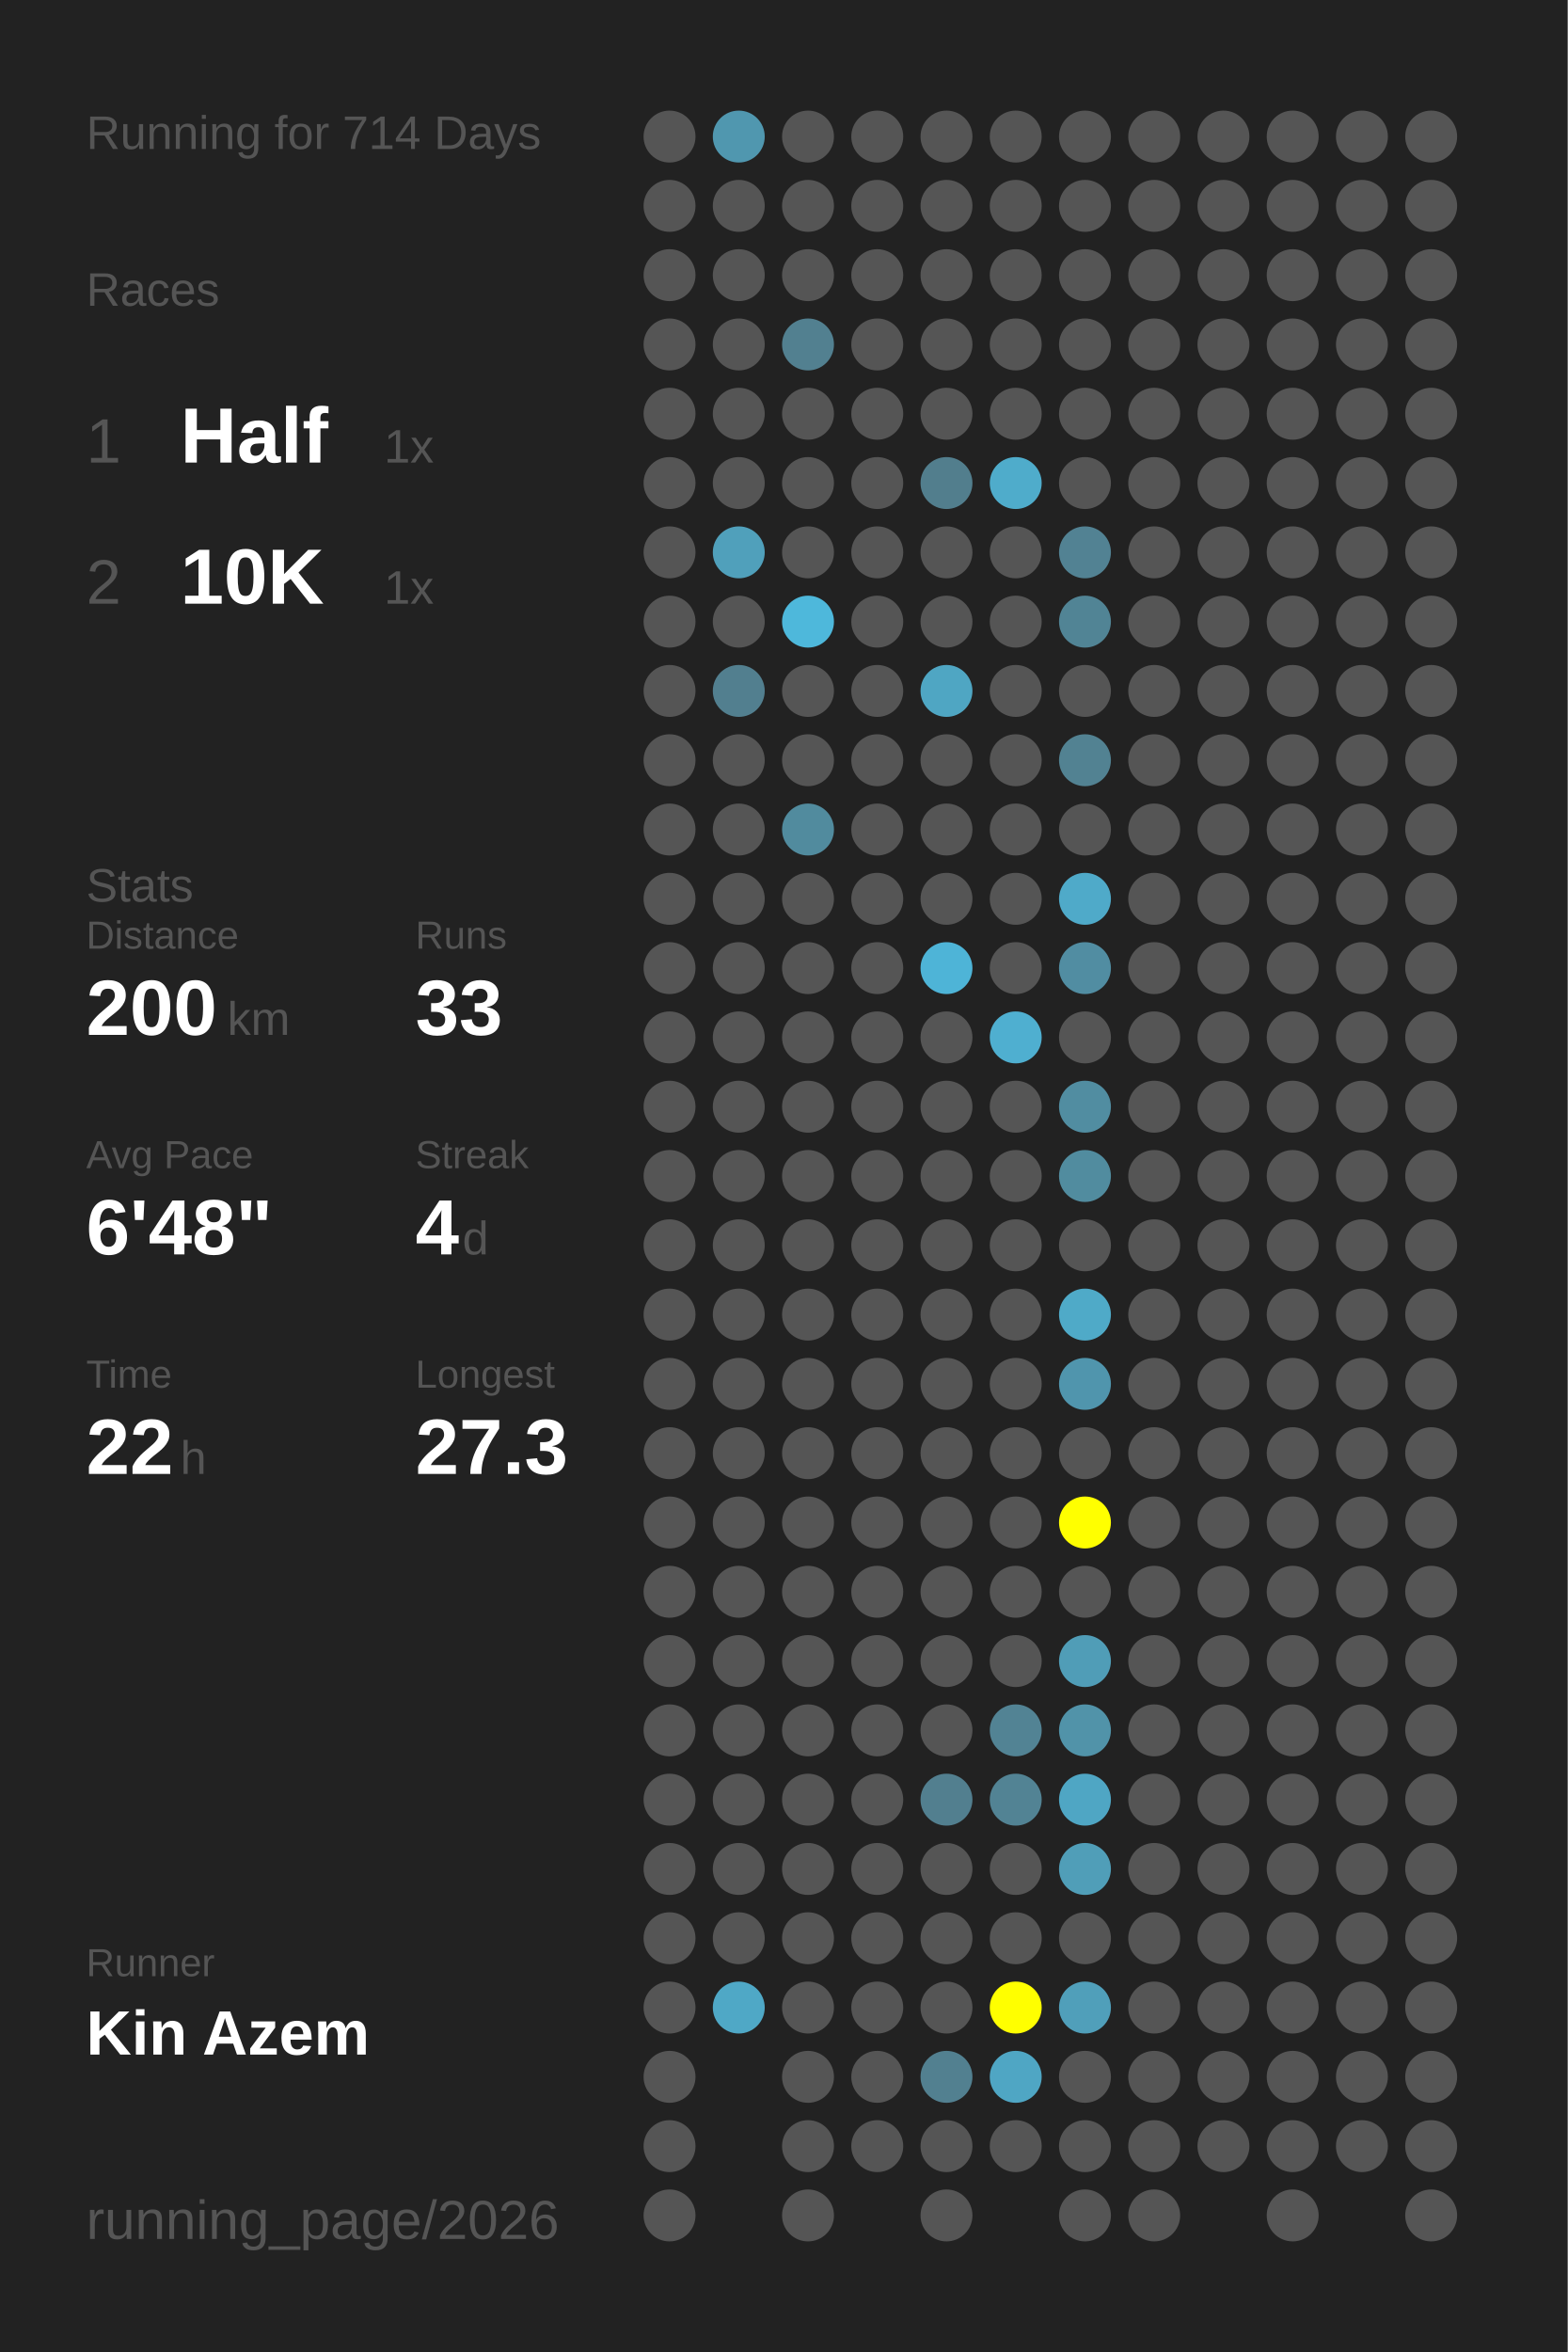
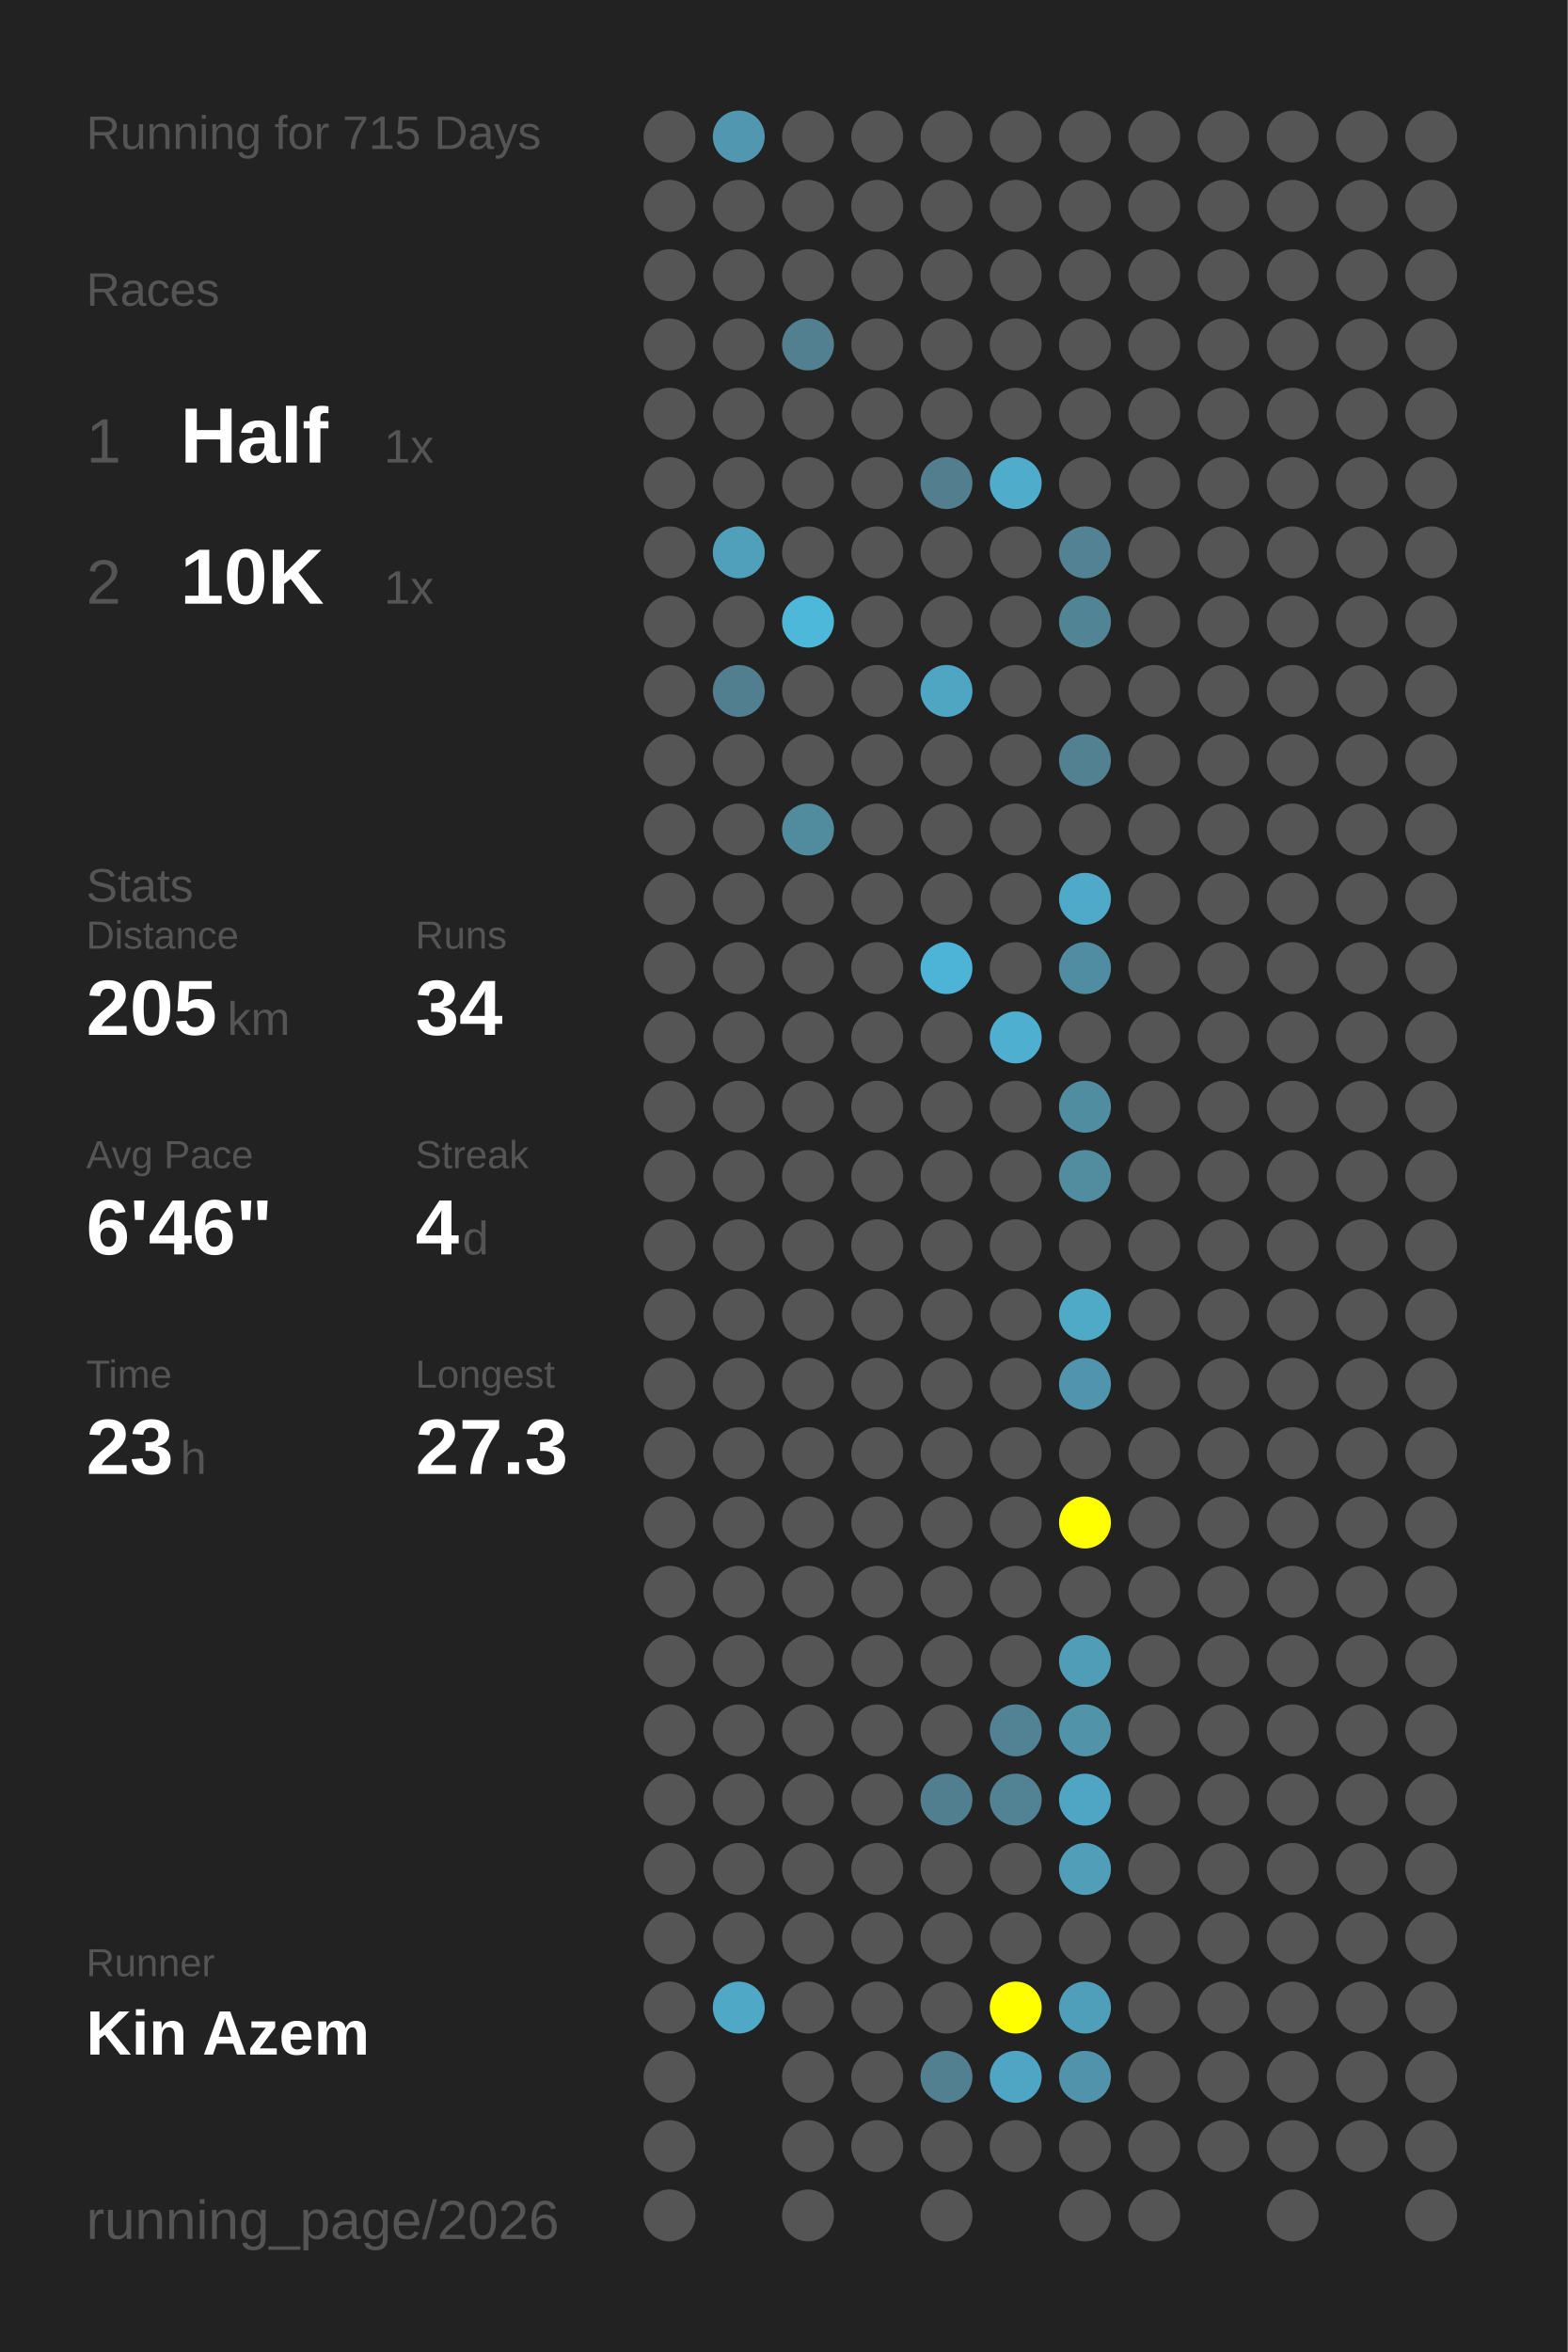
<svg xmlns="http://www.w3.org/2000/svg" baseProfile="full" height="300mm" version="1.1" viewBox="0,0,200,300" width="200mm">
  <defs />
  <rect fill="#222222" height="300" width="200" x="0" y="0" />
-   <text fill="#555555" style="font-size:6px; font-family:Arial;" x="11" y="19">Running for 714 Days</text>
+   <text fill="#555555" style="font-size:6px; font-family:Arial;" x="11" y="19">Running for 715 Days</text>
  <text fill="#555555" style="font-size:6px; font-family:Arial;" x="11" y="39">Races</text>
  <text fill="#555555" style="font-size:8px; font-family:Arial;" x="11" y="59">1</text>
  <text fill="#FFFFFF" style="font-size:10px; font-family:Arial; font-weight:bold;" x="23" y="59">Half</text>
  <text fill="#555555" style="font-size:6px; font-family:Arial;" x="49" y="59">1x</text>
  <text fill="#555555" style="font-size:8px; font-family:Arial;" x="11" y="77">2</text>
  <text fill="#FFFFFF" style="font-size:10px; font-family:Arial; font-weight:bold;" x="23" y="77">10K</text>
  <text fill="#555555" style="font-size:6px; font-family:Arial;" x="49" y="77">1x</text>
  <text fill="#555555" style="font-size:6px; font-family:Arial;" x="11" y="115">Stats</text>
  <text fill="#555555" style="font-size:5px; font-family:Arial;" x="11" y="121">Distance</text>
-   <text fill="#FFFFFF" style="font-size:10px; font-family:Arial; font-weight:bold;" x="11" y="132">200</text>
+   <text fill="#FFFFFF" style="font-size:10px; font-family:Arial; font-weight:bold;" x="11" y="132">205</text>
  <text fill="#555555" style="font-size:6px; font-family:Arial;" x="29" y="132">km</text>
  <text fill="#555555" style="font-size:5px; font-family:Arial;" x="53" y="121">Runs</text>
-   <text fill="#FFFFFF" style="font-size:10px; font-family:Arial; font-weight:bold;" x="53" y="132">33</text>
+   <text fill="#FFFFFF" style="font-size:10px; font-family:Arial; font-weight:bold;" x="53" y="132">34</text>
  <text fill="#555555" style="font-size:5px; font-family:Arial;" x="11" y="149">Avg Pace</text>
-   <text fill="#FFFFFF" style="font-size:10px; font-family:Arial; font-weight:bold;" x="11" y="160">6'48"</text>
+   <text fill="#FFFFFF" style="font-size:10px; font-family:Arial; font-weight:bold;" x="11" y="160">6'46"</text>
  <text fill="#555555" style="font-size:5px; font-family:Arial;" x="53" y="149">Streak</text>
  <text fill="#FFFFFF" style="font-size:10px; font-family:Arial; font-weight:bold;" x="53" y="160">4</text>
  <text fill="#555555" style="font-size:6px; font-family:Arial;" x="59" y="160">d</text>
  <text fill="#555555" style="font-size:5px; font-family:Arial;" x="11" y="177">Time</text>
-   <text fill="#FFFFFF" style="font-size:10px; font-family:Arial; font-weight:bold;" x="11" y="188">22</text>
+   <text fill="#FFFFFF" style="font-size:10px; font-family:Arial; font-weight:bold;" x="11" y="188">23</text>
  <text fill="#555555" style="font-size:6px; font-family:Arial;" x="23" y="188">h</text>
  <text fill="#555555" style="font-size:5px; font-family:Arial;" x="53" y="177">Longest</text>
  <text fill="#FFFFFF" style="font-size:10px; font-family:Arial; font-weight:bold;" x="53" y="188">27.3</text>
  <text fill="#555555" style="font-size:5px; font-family:Arial;" x="11" y="252.065">Runner</text>
  <text fill="#FFFFFF" style="font-size:8px; font-family:Arial; font-weight:bold;" x="11" y="262.065">Kin Azem</text>
  <text fill="#555555" style="font-size:7px; font-family:Arial;" x="11" y="285.581">running_page/2026</text>
  <circle cx="85.417" cy="17.419" fill="#555555" r="3.312" />
  <circle cx="85.417" cy="26.258" fill="#555555" r="3.312" />
  <circle cx="85.417" cy="35.097" fill="#555555" r="3.312" />
  <circle cx="85.417" cy="43.935" fill="#555555" r="3.312" />
  <circle cx="85.417" cy="52.774" fill="#555555" r="3.312" />
  <circle cx="85.417" cy="61.613" fill="#555555" r="3.312" />
  <circle cx="85.417" cy="70.452" fill="#555555" r="3.312" />
  <circle cx="85.417" cy="79.29" fill="#555555" r="3.312" />
  <circle cx="85.417" cy="88.129" fill="#555555" r="3.312" />
  <circle cx="85.417" cy="96.968" fill="#555555" r="3.312" />
  <circle cx="85.417" cy="105.806" fill="#555555" r="3.312" />
  <circle cx="85.417" cy="114.645" fill="#555555" r="3.312" />
  <circle cx="85.417" cy="123.484" fill="#555555" r="3.312" />
  <circle cx="85.417" cy="132.323" fill="#555555" r="3.312" />
  <circle cx="85.417" cy="141.161" fill="#555555" r="3.312" />
  <circle cx="85.417" cy="150" fill="#555555" r="3.312" />
  <circle cx="85.417" cy="158.839" fill="#555555" r="3.312" />
  <circle cx="85.417" cy="167.677" fill="#555555" r="3.312" />
  <circle cx="85.417" cy="176.516" fill="#555555" r="3.312" />
  <circle cx="85.417" cy="185.355" fill="#555555" r="3.312" />
  <circle cx="85.417" cy="194.194" fill="#555555" r="3.312" />
  <circle cx="85.417" cy="203.032" fill="#555555" r="3.312" />
  <circle cx="85.417" cy="211.871" fill="#555555" r="3.312" />
  <circle cx="85.417" cy="220.71" fill="#555555" r="3.312" />
  <circle cx="85.417" cy="229.548" fill="#555555" r="3.312" />
  <circle cx="85.417" cy="238.387" fill="#555555" r="3.312" />
  <circle cx="85.417" cy="247.226" fill="#555555" r="3.312" />
  <circle cx="85.417" cy="256.065" fill="#555555" r="3.312" />
  <circle cx="85.417" cy="264.903" fill="#555555" r="3.312" />
  <circle cx="85.417" cy="273.742" fill="#555555" r="3.312" />
  <circle cx="85.417" cy="282.581" fill="#555555" r="3.312" />
  <circle cx="94.25" cy="17.419" fill="#5097af" r="3.312" />
  <circle cx="94.25" cy="26.258" fill="#555555" r="3.312" />
  <circle cx="94.25" cy="35.097" fill="#555555" r="3.312" />
  <circle cx="94.25" cy="43.935" fill="#555555" r="3.312" />
  <circle cx="94.25" cy="52.774" fill="#555555" r="3.312" />
  <circle cx="94.25" cy="61.613" fill="#555555" r="3.312" />
  <circle cx="94.25" cy="70.452" fill="#50a0bb" r="3.312" />
  <circle cx="94.25" cy="79.29" fill="#555555" r="3.312" />
  <circle cx="94.25" cy="88.129" fill="#527f8f" r="3.312" />
  <circle cx="94.25" cy="96.968" fill="#555555" r="3.312" />
  <circle cx="94.25" cy="105.806" fill="#555555" r="3.312" />
  <circle cx="94.25" cy="114.645" fill="#555555" r="3.312" />
  <circle cx="94.25" cy="123.484" fill="#555555" r="3.312" />
  <circle cx="94.25" cy="132.323" fill="#555555" r="3.312" />
  <circle cx="94.25" cy="141.161" fill="#555555" r="3.312" />
  <circle cx="94.25" cy="150" fill="#555555" r="3.312" />
  <circle cx="94.25" cy="158.839" fill="#555555" r="3.312" />
  <circle cx="94.25" cy="167.677" fill="#555555" r="3.312" />
  <circle cx="94.25" cy="176.516" fill="#555555" r="3.312" />
  <circle cx="94.25" cy="185.355" fill="#555555" r="3.312" />
  <circle cx="94.25" cy="194.194" fill="#555555" r="3.312" />
  <circle cx="94.25" cy="203.032" fill="#555555" r="3.312" />
  <circle cx="94.25" cy="211.871" fill="#555555" r="3.312" />
  <circle cx="94.25" cy="220.71" fill="#555555" r="3.312" />
  <circle cx="94.25" cy="229.548" fill="#555555" r="3.312" />
  <circle cx="94.25" cy="238.387" fill="#555555" r="3.312" />
  <circle cx="94.25" cy="247.226" fill="#555555" r="3.312" />
  <circle cx="94.25" cy="256.065" fill="#4fa8c6" r="3.312" />
  <circle cx="103.083" cy="17.419" fill="#555555" r="3.312" />
  <circle cx="103.083" cy="26.258" fill="#555555" r="3.312" />
  <circle cx="103.083" cy="35.097" fill="#555555" r="3.312" />
  <circle cx="103.083" cy="43.935" fill="#528090" r="3.312" />
  <circle cx="103.083" cy="52.774" fill="#555555" r="3.312" />
  <circle cx="103.083" cy="61.613" fill="#555555" r="3.312" />
  <circle cx="103.083" cy="70.452" fill="#555555" r="3.312" />
  <circle cx="103.083" cy="79.29" fill="#4eb8db" r="3.312" />
  <circle cx="103.083" cy="88.129" fill="#555555" r="3.312" />
  <circle cx="103.083" cy="96.968" fill="#555555" r="3.312" />
  <circle cx="103.083" cy="105.806" fill="#518b9e" r="3.312" />
  <circle cx="103.083" cy="114.645" fill="#555555" r="3.312" />
  <circle cx="103.083" cy="123.484" fill="#555555" r="3.312" />
  <circle cx="103.083" cy="132.323" fill="#555555" r="3.312" />
  <circle cx="103.083" cy="141.161" fill="#555555" r="3.312" />
  <circle cx="103.083" cy="150" fill="#555555" r="3.312" />
  <circle cx="103.083" cy="158.839" fill="#555555" r="3.312" />
  <circle cx="103.083" cy="167.677" fill="#555555" r="3.312" />
  <circle cx="103.083" cy="176.516" fill="#555555" r="3.312" />
  <circle cx="103.083" cy="185.355" fill="#555555" r="3.312" />
  <circle cx="103.083" cy="194.194" fill="#555555" r="3.312" />
  <circle cx="103.083" cy="203.032" fill="#555555" r="3.312" />
  <circle cx="103.083" cy="211.871" fill="#555555" r="3.312" />
  <circle cx="103.083" cy="220.71" fill="#555555" r="3.312" />
  <circle cx="103.083" cy="229.548" fill="#555555" r="3.312" />
  <circle cx="103.083" cy="238.387" fill="#555555" r="3.312" />
  <circle cx="103.083" cy="247.226" fill="#555555" r="3.312" />
  <circle cx="103.083" cy="256.065" fill="#555555" r="3.312" />
  <circle cx="103.083" cy="264.903" fill="#555555" r="3.312" />
  <circle cx="103.083" cy="273.742" fill="#555555" r="3.312" />
  <circle cx="103.083" cy="282.581" fill="#555555" r="3.312" />
  <circle cx="111.917" cy="17.419" fill="#555555" r="3.312" />
  <circle cx="111.917" cy="26.258" fill="#555555" r="3.312" />
  <circle cx="111.917" cy="35.097" fill="#555555" r="3.312" />
  <circle cx="111.917" cy="43.935" fill="#555555" r="3.312" />
  <circle cx="111.917" cy="52.774" fill="#555555" r="3.312" />
  <circle cx="111.917" cy="61.613" fill="#555555" r="3.312" />
  <circle cx="111.917" cy="70.452" fill="#555555" r="3.312" />
  <circle cx="111.917" cy="79.29" fill="#555555" r="3.312" />
  <circle cx="111.917" cy="88.129" fill="#555555" r="3.312" />
  <circle cx="111.917" cy="96.968" fill="#555555" r="3.312" />
  <circle cx="111.917" cy="105.806" fill="#555555" r="3.312" />
  <circle cx="111.917" cy="114.645" fill="#555555" r="3.312" />
  <circle cx="111.917" cy="123.484" fill="#555555" r="3.312" />
  <circle cx="111.917" cy="132.323" fill="#555555" r="3.312" />
  <circle cx="111.917" cy="141.161" fill="#555555" r="3.312" />
  <circle cx="111.917" cy="150" fill="#555555" r="3.312" />
  <circle cx="111.917" cy="158.839" fill="#555555" r="3.312" />
  <circle cx="111.917" cy="167.677" fill="#555555" r="3.312" />
  <circle cx="111.917" cy="176.516" fill="#555555" r="3.312" />
  <circle cx="111.917" cy="185.355" fill="#555555" r="3.312" />
  <circle cx="111.917" cy="194.194" fill="#555555" r="3.312" />
  <circle cx="111.917" cy="203.032" fill="#555555" r="3.312" />
  <circle cx="111.917" cy="211.871" fill="#555555" r="3.312" />
  <circle cx="111.917" cy="220.71" fill="#555555" r="3.312" />
  <circle cx="111.917" cy="229.548" fill="#555555" r="3.312" />
  <circle cx="111.917" cy="238.387" fill="#555555" r="3.312" />
  <circle cx="111.917" cy="247.226" fill="#555555" r="3.312" />
  <circle cx="111.917" cy="256.065" fill="#555555" r="3.312" />
  <circle cx="111.917" cy="264.903" fill="#555555" r="3.312" />
  <circle cx="111.917" cy="273.742" fill="#555555" r="3.312" />
  <circle cx="120.75" cy="17.419" fill="#555555" r="3.312" />
  <circle cx="120.75" cy="26.258" fill="#555555" r="3.312" />
  <circle cx="120.75" cy="35.097" fill="#555555" r="3.312" />
  <circle cx="120.75" cy="43.935" fill="#555555" r="3.312" />
  <circle cx="120.75" cy="52.774" fill="#555555" r="3.312" />
  <circle cx="120.75" cy="61.613" fill="#527e8d" r="3.312" />
  <circle cx="120.75" cy="70.452" fill="#555555" r="3.312" />
  <circle cx="120.75" cy="79.29" fill="#555555" r="3.312" />
  <circle cx="120.75" cy="88.129" fill="#4fa6c3" r="3.312" />
  <circle cx="120.75" cy="96.968" fill="#555555" r="3.312" />
  <circle cx="120.75" cy="105.806" fill="#555555" r="3.312" />
  <circle cx="120.75" cy="114.645" fill="#555555" r="3.312" />
  <circle cx="120.75" cy="123.484" fill="#4eb4d7" r="3.312" />
  <circle cx="120.75" cy="132.323" fill="#555555" r="3.312" />
  <circle cx="120.75" cy="141.161" fill="#555555" r="3.312" />
  <circle cx="120.75" cy="150" fill="#555555" r="3.312" />
  <circle cx="120.75" cy="158.839" fill="#555555" r="3.312" />
  <circle cx="120.75" cy="167.677" fill="#555555" r="3.312" />
  <circle cx="120.75" cy="176.516" fill="#555555" r="3.312" />
  <circle cx="120.75" cy="185.355" fill="#555555" r="3.312" />
  <circle cx="120.75" cy="194.194" fill="#555555" r="3.312" />
  <circle cx="120.75" cy="203.032" fill="#555555" r="3.312" />
  <circle cx="120.75" cy="211.871" fill="#555555" r="3.312" />
  <circle cx="120.75" cy="220.71" fill="#555555" r="3.312" />
  <circle cx="120.75" cy="229.548" fill="#527f8f" r="3.312" />
  <circle cx="120.75" cy="238.387" fill="#555555" r="3.312" />
  <circle cx="120.75" cy="247.226" fill="#555555" r="3.312" />
  <circle cx="120.75" cy="256.065" fill="#555555" r="3.312" />
  <circle cx="120.75" cy="264.903" fill="#528090" r="3.312" />
  <circle cx="120.75" cy="273.742" fill="#555555" r="3.312" />
  <circle cx="120.75" cy="282.581" fill="#555555" r="3.312" />
  <circle cx="129.583" cy="17.419" fill="#555555" r="3.312" />
  <circle cx="129.583" cy="26.258" fill="#555555" r="3.312" />
  <circle cx="129.583" cy="35.097" fill="#555555" r="3.312" />
  <circle cx="129.583" cy="43.935" fill="#555555" r="3.312" />
  <circle cx="129.583" cy="52.774" fill="#555555" r="3.312" />
  <circle cx="129.583" cy="61.613" fill="#4faccb" r="3.312" />
  <circle cx="129.583" cy="70.452" fill="#555555" r="3.312" />
  <circle cx="129.583" cy="79.29" fill="#555555" r="3.312" />
  <circle cx="129.583" cy="88.129" fill="#555555" r="3.312" />
  <circle cx="129.583" cy="96.968" fill="#555555" r="3.312" />
  <circle cx="129.583" cy="105.806" fill="#555555" r="3.312" />
  <circle cx="129.583" cy="114.645" fill="#555555" r="3.312" />
  <circle cx="129.583" cy="123.484" fill="#555555" r="3.312" />
  <circle cx="129.583" cy="132.323" fill="#4fafd0" r="3.312" />
  <circle cx="129.583" cy="141.161" fill="#555555" r="3.312" />
  <circle cx="129.583" cy="150" fill="#555555" r="3.312" />
  <circle cx="129.583" cy="158.839" fill="#555555" r="3.312" />
  <circle cx="129.583" cy="167.677" fill="#555555" r="3.312" />
  <circle cx="129.583" cy="176.516" fill="#555555" r="3.312" />
  <circle cx="129.583" cy="185.355" fill="#555555" r="3.312" />
  <circle cx="129.583" cy="194.194" fill="#555555" r="3.312" />
  <circle cx="129.583" cy="203.032" fill="#555555" r="3.312" />
  <circle cx="129.583" cy="211.871" fill="#555555" r="3.312" />
  <circle cx="129.583" cy="220.71" fill="#528394" r="3.312" />
  <circle cx="129.583" cy="229.548" fill="#528394" r="3.312" />
  <circle cx="129.583" cy="238.387" fill="#555555" r="3.312" />
  <circle cx="129.583" cy="247.226" fill="#555555" r="3.312" />
  <circle cx="129.583" cy="256.065" fill="#FFFF00" r="3.312" />
  <circle cx="129.583" cy="264.903" fill="#4fa6c4" r="3.312" />
  <circle cx="129.583" cy="273.742" fill="#555555" r="3.312" />
  <circle cx="138.417" cy="17.419" fill="#555555" r="3.312" />
  <circle cx="138.417" cy="26.258" fill="#555555" r="3.312" />
  <circle cx="138.417" cy="35.097" fill="#555555" r="3.312" />
  <circle cx="138.417" cy="43.935" fill="#555555" r="3.312" />
  <circle cx="138.417" cy="52.774" fill="#555555" r="3.312" />
  <circle cx="138.417" cy="61.613" fill="#555555" r="3.312" />
  <circle cx="138.417" cy="70.452" fill="#528293" r="3.312" />
  <circle cx="138.417" cy="79.29" fill="#518495" r="3.312" />
  <circle cx="138.417" cy="88.129" fill="#555555" r="3.312" />
  <circle cx="138.417" cy="96.968" fill="#528292" r="3.312" />
  <circle cx="138.417" cy="105.806" fill="#555555" r="3.312" />
  <circle cx="138.417" cy="114.645" fill="#4faac9" r="3.312" />
  <circle cx="138.417" cy="123.484" fill="#518da2" r="3.312" />
  <circle cx="138.417" cy="132.323" fill="#555555" r="3.312" />
  <circle cx="138.417" cy="141.161" fill="#518da1" r="3.312" />
  <circle cx="138.417" cy="150" fill="#518c9f" r="3.312" />
  <circle cx="138.417" cy="158.839" fill="#555555" r="3.312" />
  <circle cx="138.417" cy="167.677" fill="#4faac8" r="3.312" />
  <circle cx="138.417" cy="176.516" fill="#5095ad" r="3.312" />
  <circle cx="138.417" cy="185.355" fill="#555555" r="3.312" />
  <circle cx="138.417" cy="194.194" fill="#FFFF00" r="3.312" />
  <circle cx="138.417" cy="203.032" fill="#555555" r="3.312" />
  <circle cx="138.417" cy="211.871" fill="#509db7" r="3.312" />
  <circle cx="138.417" cy="220.71" fill="#5193a9" r="3.312" />
  <circle cx="138.417" cy="229.548" fill="#4fa6c4" r="3.312" />
  <circle cx="138.417" cy="238.387" fill="#509eb8" r="3.312" />
  <circle cx="138.417" cy="247.226" fill="#555555" r="3.312" />
  <circle cx="138.417" cy="256.065" fill="#509fba" r="3.312" />
-   <circle cx="138.417" cy="264.903" fill="#555555" r="3.312" />
+   <circle cx="138.417" cy="264.903" fill="#5093aa" r="3.312" />
  <circle cx="138.417" cy="273.742" fill="#555555" r="3.312" />
  <circle cx="138.417" cy="282.581" fill="#555555" r="3.312" />
  <circle cx="147.25" cy="17.419" fill="#555555" r="3.312" />
  <circle cx="147.25" cy="26.258" fill="#555555" r="3.312" />
  <circle cx="147.25" cy="35.097" fill="#555555" r="3.312" />
  <circle cx="147.25" cy="43.935" fill="#555555" r="3.312" />
  <circle cx="147.25" cy="52.774" fill="#555555" r="3.312" />
  <circle cx="147.25" cy="61.613" fill="#555555" r="3.312" />
  <circle cx="147.25" cy="70.452" fill="#555555" r="3.312" />
  <circle cx="147.25" cy="79.29" fill="#555555" r="3.312" />
  <circle cx="147.25" cy="88.129" fill="#555555" r="3.312" />
  <circle cx="147.25" cy="96.968" fill="#555555" r="3.312" />
  <circle cx="147.25" cy="105.806" fill="#555555" r="3.312" />
  <circle cx="147.25" cy="114.645" fill="#555555" r="3.312" />
  <circle cx="147.25" cy="123.484" fill="#555555" r="3.312" />
  <circle cx="147.25" cy="132.323" fill="#555555" r="3.312" />
  <circle cx="147.25" cy="141.161" fill="#555555" r="3.312" />
  <circle cx="147.25" cy="150" fill="#555555" r="3.312" />
  <circle cx="147.25" cy="158.839" fill="#555555" r="3.312" />
  <circle cx="147.25" cy="167.677" fill="#555555" r="3.312" />
  <circle cx="147.25" cy="176.516" fill="#555555" r="3.312" />
  <circle cx="147.25" cy="185.355" fill="#555555" r="3.312" />
  <circle cx="147.25" cy="194.194" fill="#555555" r="3.312" />
  <circle cx="147.25" cy="203.032" fill="#555555" r="3.312" />
  <circle cx="147.25" cy="211.871" fill="#555555" r="3.312" />
  <circle cx="147.25" cy="220.71" fill="#555555" r="3.312" />
  <circle cx="147.25" cy="229.548" fill="#555555" r="3.312" />
  <circle cx="147.25" cy="238.387" fill="#555555" r="3.312" />
  <circle cx="147.25" cy="247.226" fill="#555555" r="3.312" />
  <circle cx="147.25" cy="256.065" fill="#555555" r="3.312" />
  <circle cx="147.25" cy="264.903" fill="#555555" r="3.312" />
  <circle cx="147.25" cy="273.742" fill="#555555" r="3.312" />
  <circle cx="147.25" cy="282.581" fill="#555555" r="3.312" />
  <circle cx="156.083" cy="17.419" fill="#555555" r="3.312" />
  <circle cx="156.083" cy="26.258" fill="#555555" r="3.312" />
  <circle cx="156.083" cy="35.097" fill="#555555" r="3.312" />
  <circle cx="156.083" cy="43.935" fill="#555555" r="3.312" />
  <circle cx="156.083" cy="52.774" fill="#555555" r="3.312" />
  <circle cx="156.083" cy="61.613" fill="#555555" r="3.312" />
  <circle cx="156.083" cy="70.452" fill="#555555" r="3.312" />
  <circle cx="156.083" cy="79.29" fill="#555555" r="3.312" />
  <circle cx="156.083" cy="88.129" fill="#555555" r="3.312" />
  <circle cx="156.083" cy="96.968" fill="#555555" r="3.312" />
  <circle cx="156.083" cy="105.806" fill="#555555" r="3.312" />
  <circle cx="156.083" cy="114.645" fill="#555555" r="3.312" />
  <circle cx="156.083" cy="123.484" fill="#555555" r="3.312" />
  <circle cx="156.083" cy="132.323" fill="#555555" r="3.312" />
  <circle cx="156.083" cy="141.161" fill="#555555" r="3.312" />
  <circle cx="156.083" cy="150" fill="#555555" r="3.312" />
  <circle cx="156.083" cy="158.839" fill="#555555" r="3.312" />
  <circle cx="156.083" cy="167.677" fill="#555555" r="3.312" />
  <circle cx="156.083" cy="176.516" fill="#555555" r="3.312" />
  <circle cx="156.083" cy="185.355" fill="#555555" r="3.312" />
  <circle cx="156.083" cy="194.194" fill="#555555" r="3.312" />
  <circle cx="156.083" cy="203.032" fill="#555555" r="3.312" />
  <circle cx="156.083" cy="211.871" fill="#555555" r="3.312" />
  <circle cx="156.083" cy="220.71" fill="#555555" r="3.312" />
  <circle cx="156.083" cy="229.548" fill="#555555" r="3.312" />
  <circle cx="156.083" cy="238.387" fill="#555555" r="3.312" />
  <circle cx="156.083" cy="247.226" fill="#555555" r="3.312" />
  <circle cx="156.083" cy="256.065" fill="#555555" r="3.312" />
  <circle cx="156.083" cy="264.903" fill="#555555" r="3.312" />
  <circle cx="156.083" cy="273.742" fill="#555555" r="3.312" />
  <circle cx="164.917" cy="17.419" fill="#555555" r="3.312" />
  <circle cx="164.917" cy="26.258" fill="#555555" r="3.312" />
  <circle cx="164.917" cy="35.097" fill="#555555" r="3.312" />
  <circle cx="164.917" cy="43.935" fill="#555555" r="3.312" />
  <circle cx="164.917" cy="52.774" fill="#555555" r="3.312" />
  <circle cx="164.917" cy="61.613" fill="#555555" r="3.312" />
  <circle cx="164.917" cy="70.452" fill="#555555" r="3.312" />
  <circle cx="164.917" cy="79.29" fill="#555555" r="3.312" />
  <circle cx="164.917" cy="88.129" fill="#555555" r="3.312" />
  <circle cx="164.917" cy="96.968" fill="#555555" r="3.312" />
  <circle cx="164.917" cy="105.806" fill="#555555" r="3.312" />
  <circle cx="164.917" cy="114.645" fill="#555555" r="3.312" />
  <circle cx="164.917" cy="123.484" fill="#555555" r="3.312" />
  <circle cx="164.917" cy="132.323" fill="#555555" r="3.312" />
  <circle cx="164.917" cy="141.161" fill="#555555" r="3.312" />
  <circle cx="164.917" cy="150" fill="#555555" r="3.312" />
  <circle cx="164.917" cy="158.839" fill="#555555" r="3.312" />
  <circle cx="164.917" cy="167.677" fill="#555555" r="3.312" />
  <circle cx="164.917" cy="176.516" fill="#555555" r="3.312" />
  <circle cx="164.917" cy="185.355" fill="#555555" r="3.312" />
  <circle cx="164.917" cy="194.194" fill="#555555" r="3.312" />
  <circle cx="164.917" cy="203.032" fill="#555555" r="3.312" />
  <circle cx="164.917" cy="211.871" fill="#555555" r="3.312" />
  <circle cx="164.917" cy="220.71" fill="#555555" r="3.312" />
  <circle cx="164.917" cy="229.548" fill="#555555" r="3.312" />
  <circle cx="164.917" cy="238.387" fill="#555555" r="3.312" />
  <circle cx="164.917" cy="247.226" fill="#555555" r="3.312" />
  <circle cx="164.917" cy="256.065" fill="#555555" r="3.312" />
  <circle cx="164.917" cy="264.903" fill="#555555" r="3.312" />
  <circle cx="164.917" cy="273.742" fill="#555555" r="3.312" />
  <circle cx="164.917" cy="282.581" fill="#555555" r="3.312" />
  <circle cx="173.75" cy="17.419" fill="#555555" r="3.312" />
  <circle cx="173.75" cy="26.258" fill="#555555" r="3.312" />
  <circle cx="173.75" cy="35.097" fill="#555555" r="3.312" />
  <circle cx="173.75" cy="43.935" fill="#555555" r="3.312" />
  <circle cx="173.75" cy="52.774" fill="#555555" r="3.312" />
  <circle cx="173.75" cy="61.613" fill="#555555" r="3.312" />
  <circle cx="173.75" cy="70.452" fill="#555555" r="3.312" />
  <circle cx="173.75" cy="79.29" fill="#555555" r="3.312" />
  <circle cx="173.75" cy="88.129" fill="#555555" r="3.312" />
  <circle cx="173.75" cy="96.968" fill="#555555" r="3.312" />
  <circle cx="173.75" cy="105.806" fill="#555555" r="3.312" />
  <circle cx="173.75" cy="114.645" fill="#555555" r="3.312" />
  <circle cx="173.75" cy="123.484" fill="#555555" r="3.312" />
  <circle cx="173.75" cy="132.323" fill="#555555" r="3.312" />
  <circle cx="173.75" cy="141.161" fill="#555555" r="3.312" />
  <circle cx="173.75" cy="150" fill="#555555" r="3.312" />
  <circle cx="173.75" cy="158.839" fill="#555555" r="3.312" />
  <circle cx="173.75" cy="167.677" fill="#555555" r="3.312" />
  <circle cx="173.75" cy="176.516" fill="#555555" r="3.312" />
  <circle cx="173.75" cy="185.355" fill="#555555" r="3.312" />
  <circle cx="173.75" cy="194.194" fill="#555555" r="3.312" />
  <circle cx="173.75" cy="203.032" fill="#555555" r="3.312" />
  <circle cx="173.75" cy="211.871" fill="#555555" r="3.312" />
  <circle cx="173.75" cy="220.71" fill="#555555" r="3.312" />
  <circle cx="173.75" cy="229.548" fill="#555555" r="3.312" />
  <circle cx="173.75" cy="238.387" fill="#555555" r="3.312" />
  <circle cx="173.75" cy="247.226" fill="#555555" r="3.312" />
  <circle cx="173.75" cy="256.065" fill="#555555" r="3.312" />
  <circle cx="173.75" cy="264.903" fill="#555555" r="3.312" />
  <circle cx="173.75" cy="273.742" fill="#555555" r="3.312" />
  <circle cx="182.583" cy="17.419" fill="#555555" r="3.312" />
  <circle cx="182.583" cy="26.258" fill="#555555" r="3.312" />
  <circle cx="182.583" cy="35.097" fill="#555555" r="3.312" />
  <circle cx="182.583" cy="43.935" fill="#555555" r="3.312" />
  <circle cx="182.583" cy="52.774" fill="#555555" r="3.312" />
  <circle cx="182.583" cy="61.613" fill="#555555" r="3.312" />
  <circle cx="182.583" cy="70.452" fill="#555555" r="3.312" />
  <circle cx="182.583" cy="79.29" fill="#555555" r="3.312" />
  <circle cx="182.583" cy="88.129" fill="#555555" r="3.312" />
  <circle cx="182.583" cy="96.968" fill="#555555" r="3.312" />
  <circle cx="182.583" cy="105.806" fill="#555555" r="3.312" />
  <circle cx="182.583" cy="114.645" fill="#555555" r="3.312" />
  <circle cx="182.583" cy="123.484" fill="#555555" r="3.312" />
  <circle cx="182.583" cy="132.323" fill="#555555" r="3.312" />
  <circle cx="182.583" cy="141.161" fill="#555555" r="3.312" />
  <circle cx="182.583" cy="150" fill="#555555" r="3.312" />
  <circle cx="182.583" cy="158.839" fill="#555555" r="3.312" />
  <circle cx="182.583" cy="167.677" fill="#555555" r="3.312" />
  <circle cx="182.583" cy="176.516" fill="#555555" r="3.312" />
  <circle cx="182.583" cy="185.355" fill="#555555" r="3.312" />
  <circle cx="182.583" cy="194.194" fill="#555555" r="3.312" />
  <circle cx="182.583" cy="203.032" fill="#555555" r="3.312" />
  <circle cx="182.583" cy="211.871" fill="#555555" r="3.312" />
  <circle cx="182.583" cy="220.71" fill="#555555" r="3.312" />
  <circle cx="182.583" cy="229.548" fill="#555555" r="3.312" />
  <circle cx="182.583" cy="238.387" fill="#555555" r="3.312" />
  <circle cx="182.583" cy="247.226" fill="#555555" r="3.312" />
  <circle cx="182.583" cy="256.065" fill="#555555" r="3.312" />
  <circle cx="182.583" cy="264.903" fill="#555555" r="3.312" />
  <circle cx="182.583" cy="273.742" fill="#555555" r="3.312" />
  <circle cx="182.583" cy="282.581" fill="#555555" r="3.312" />
</svg>
